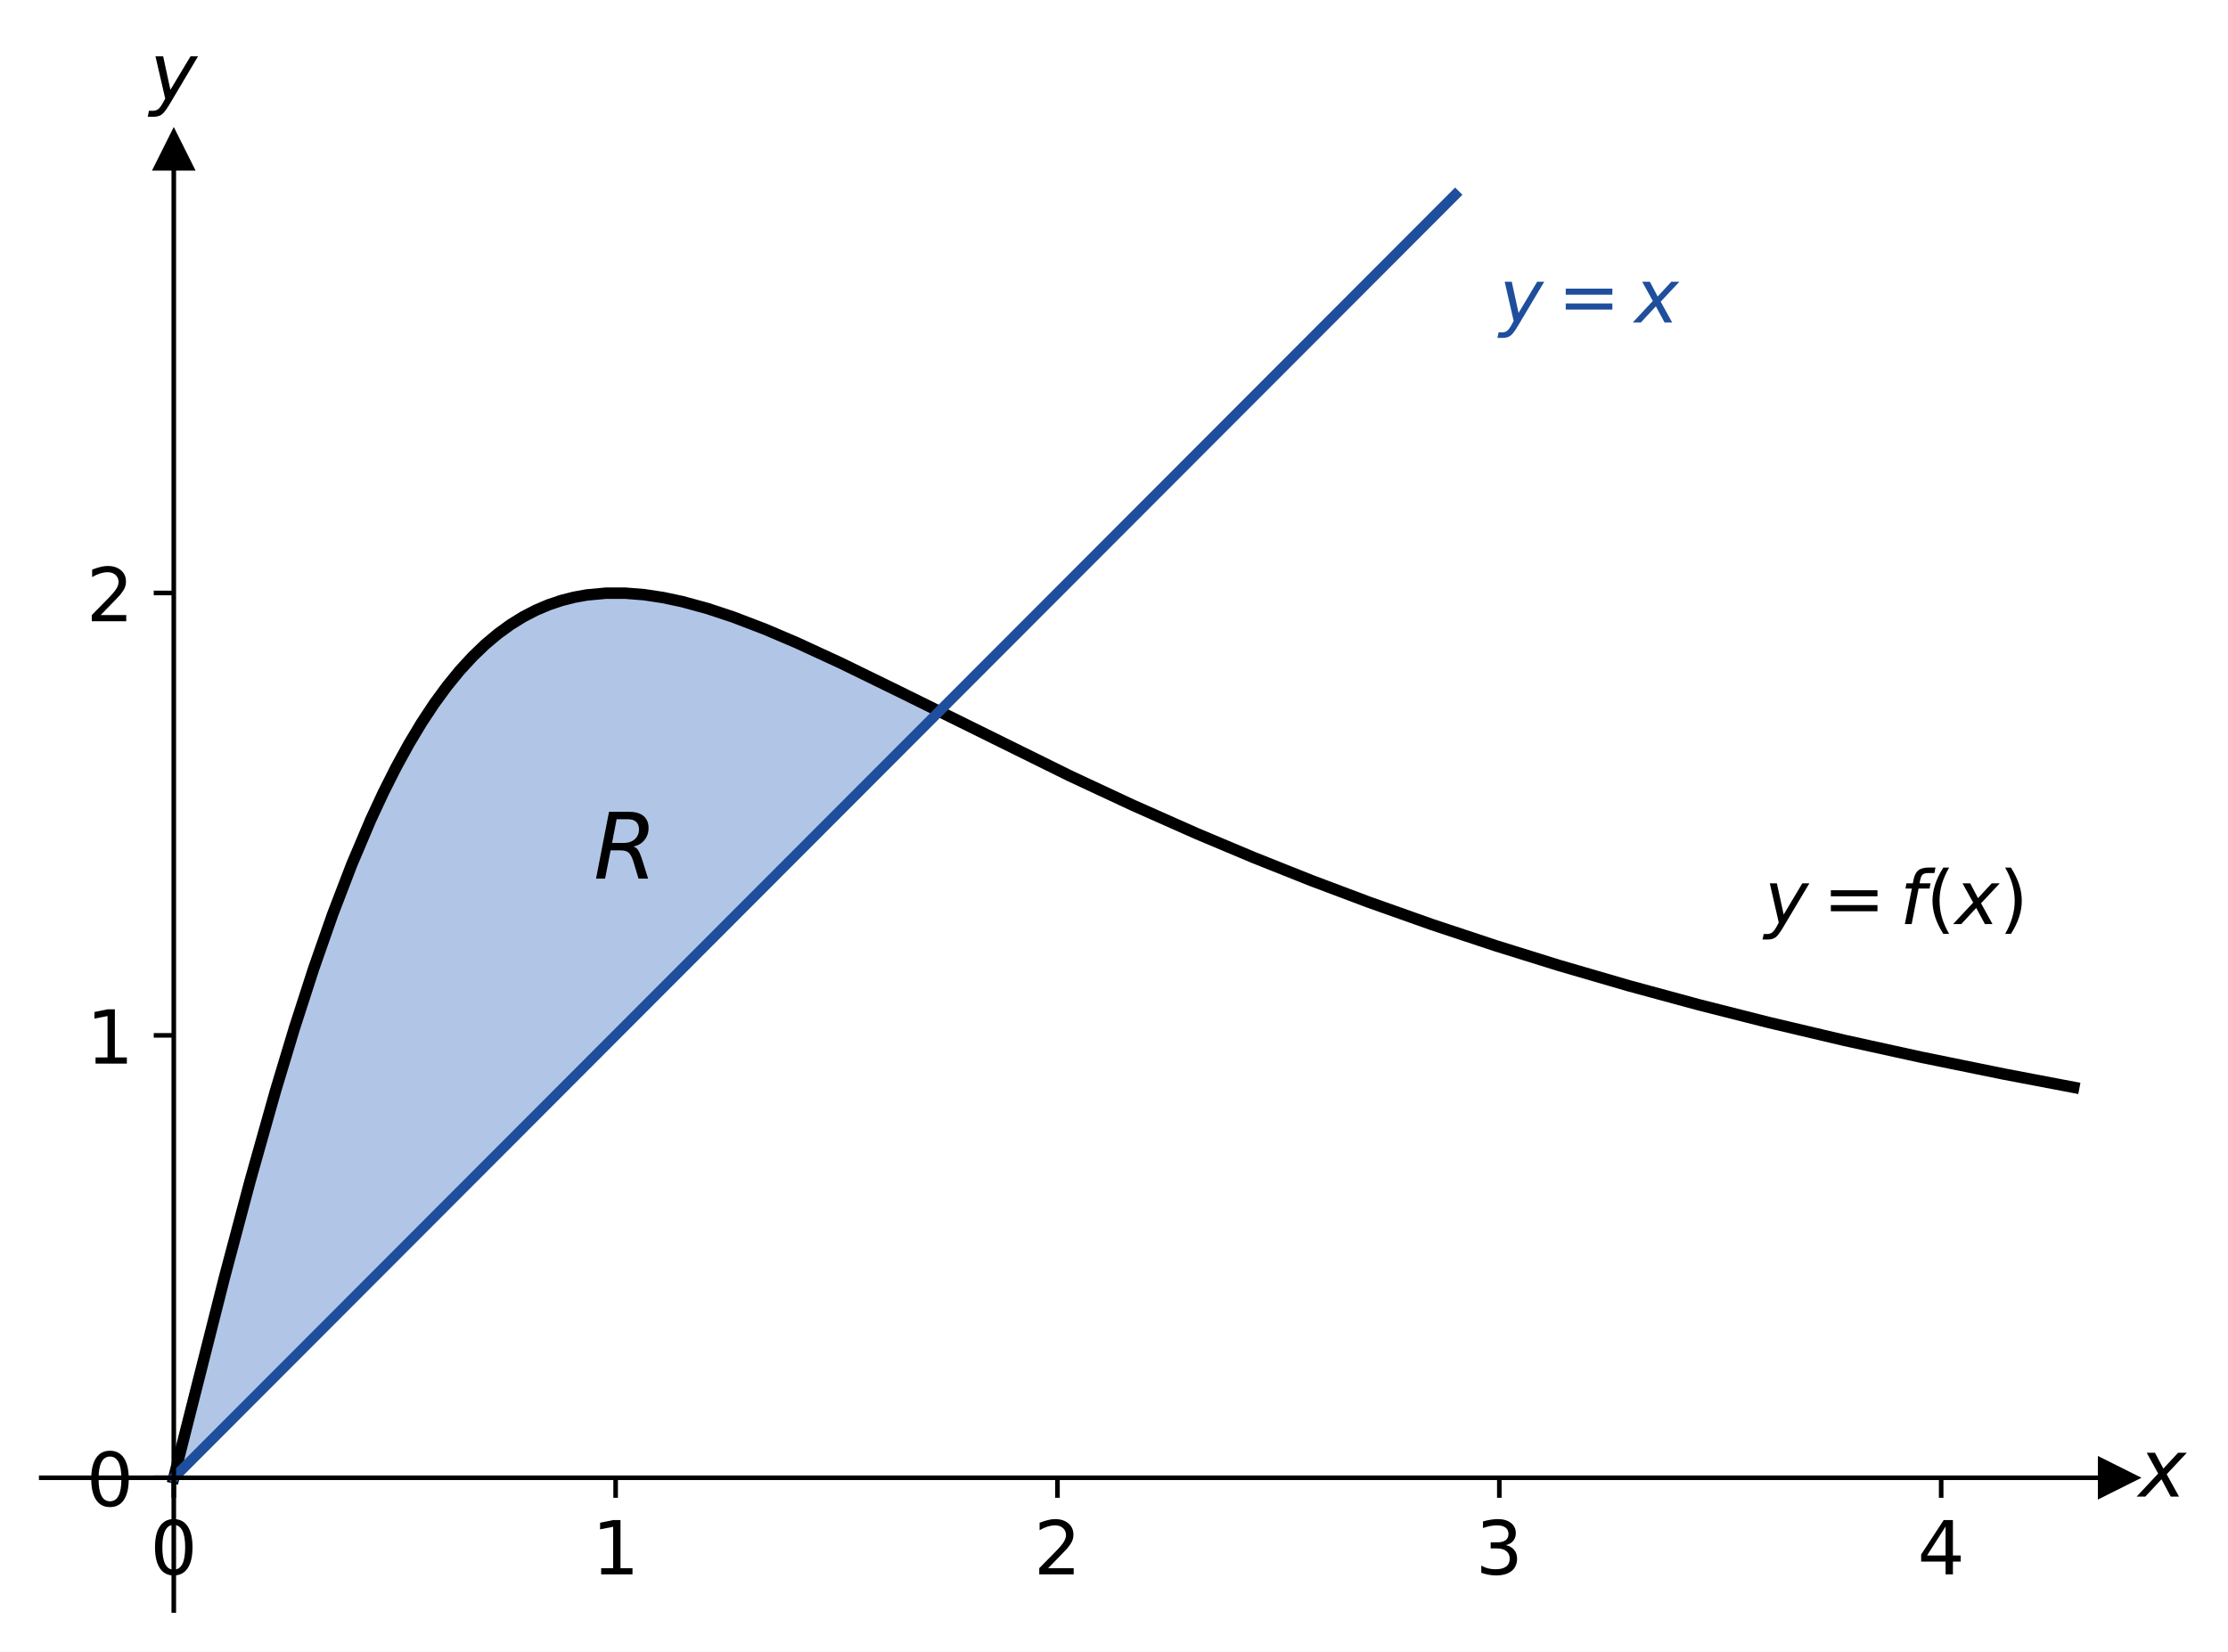
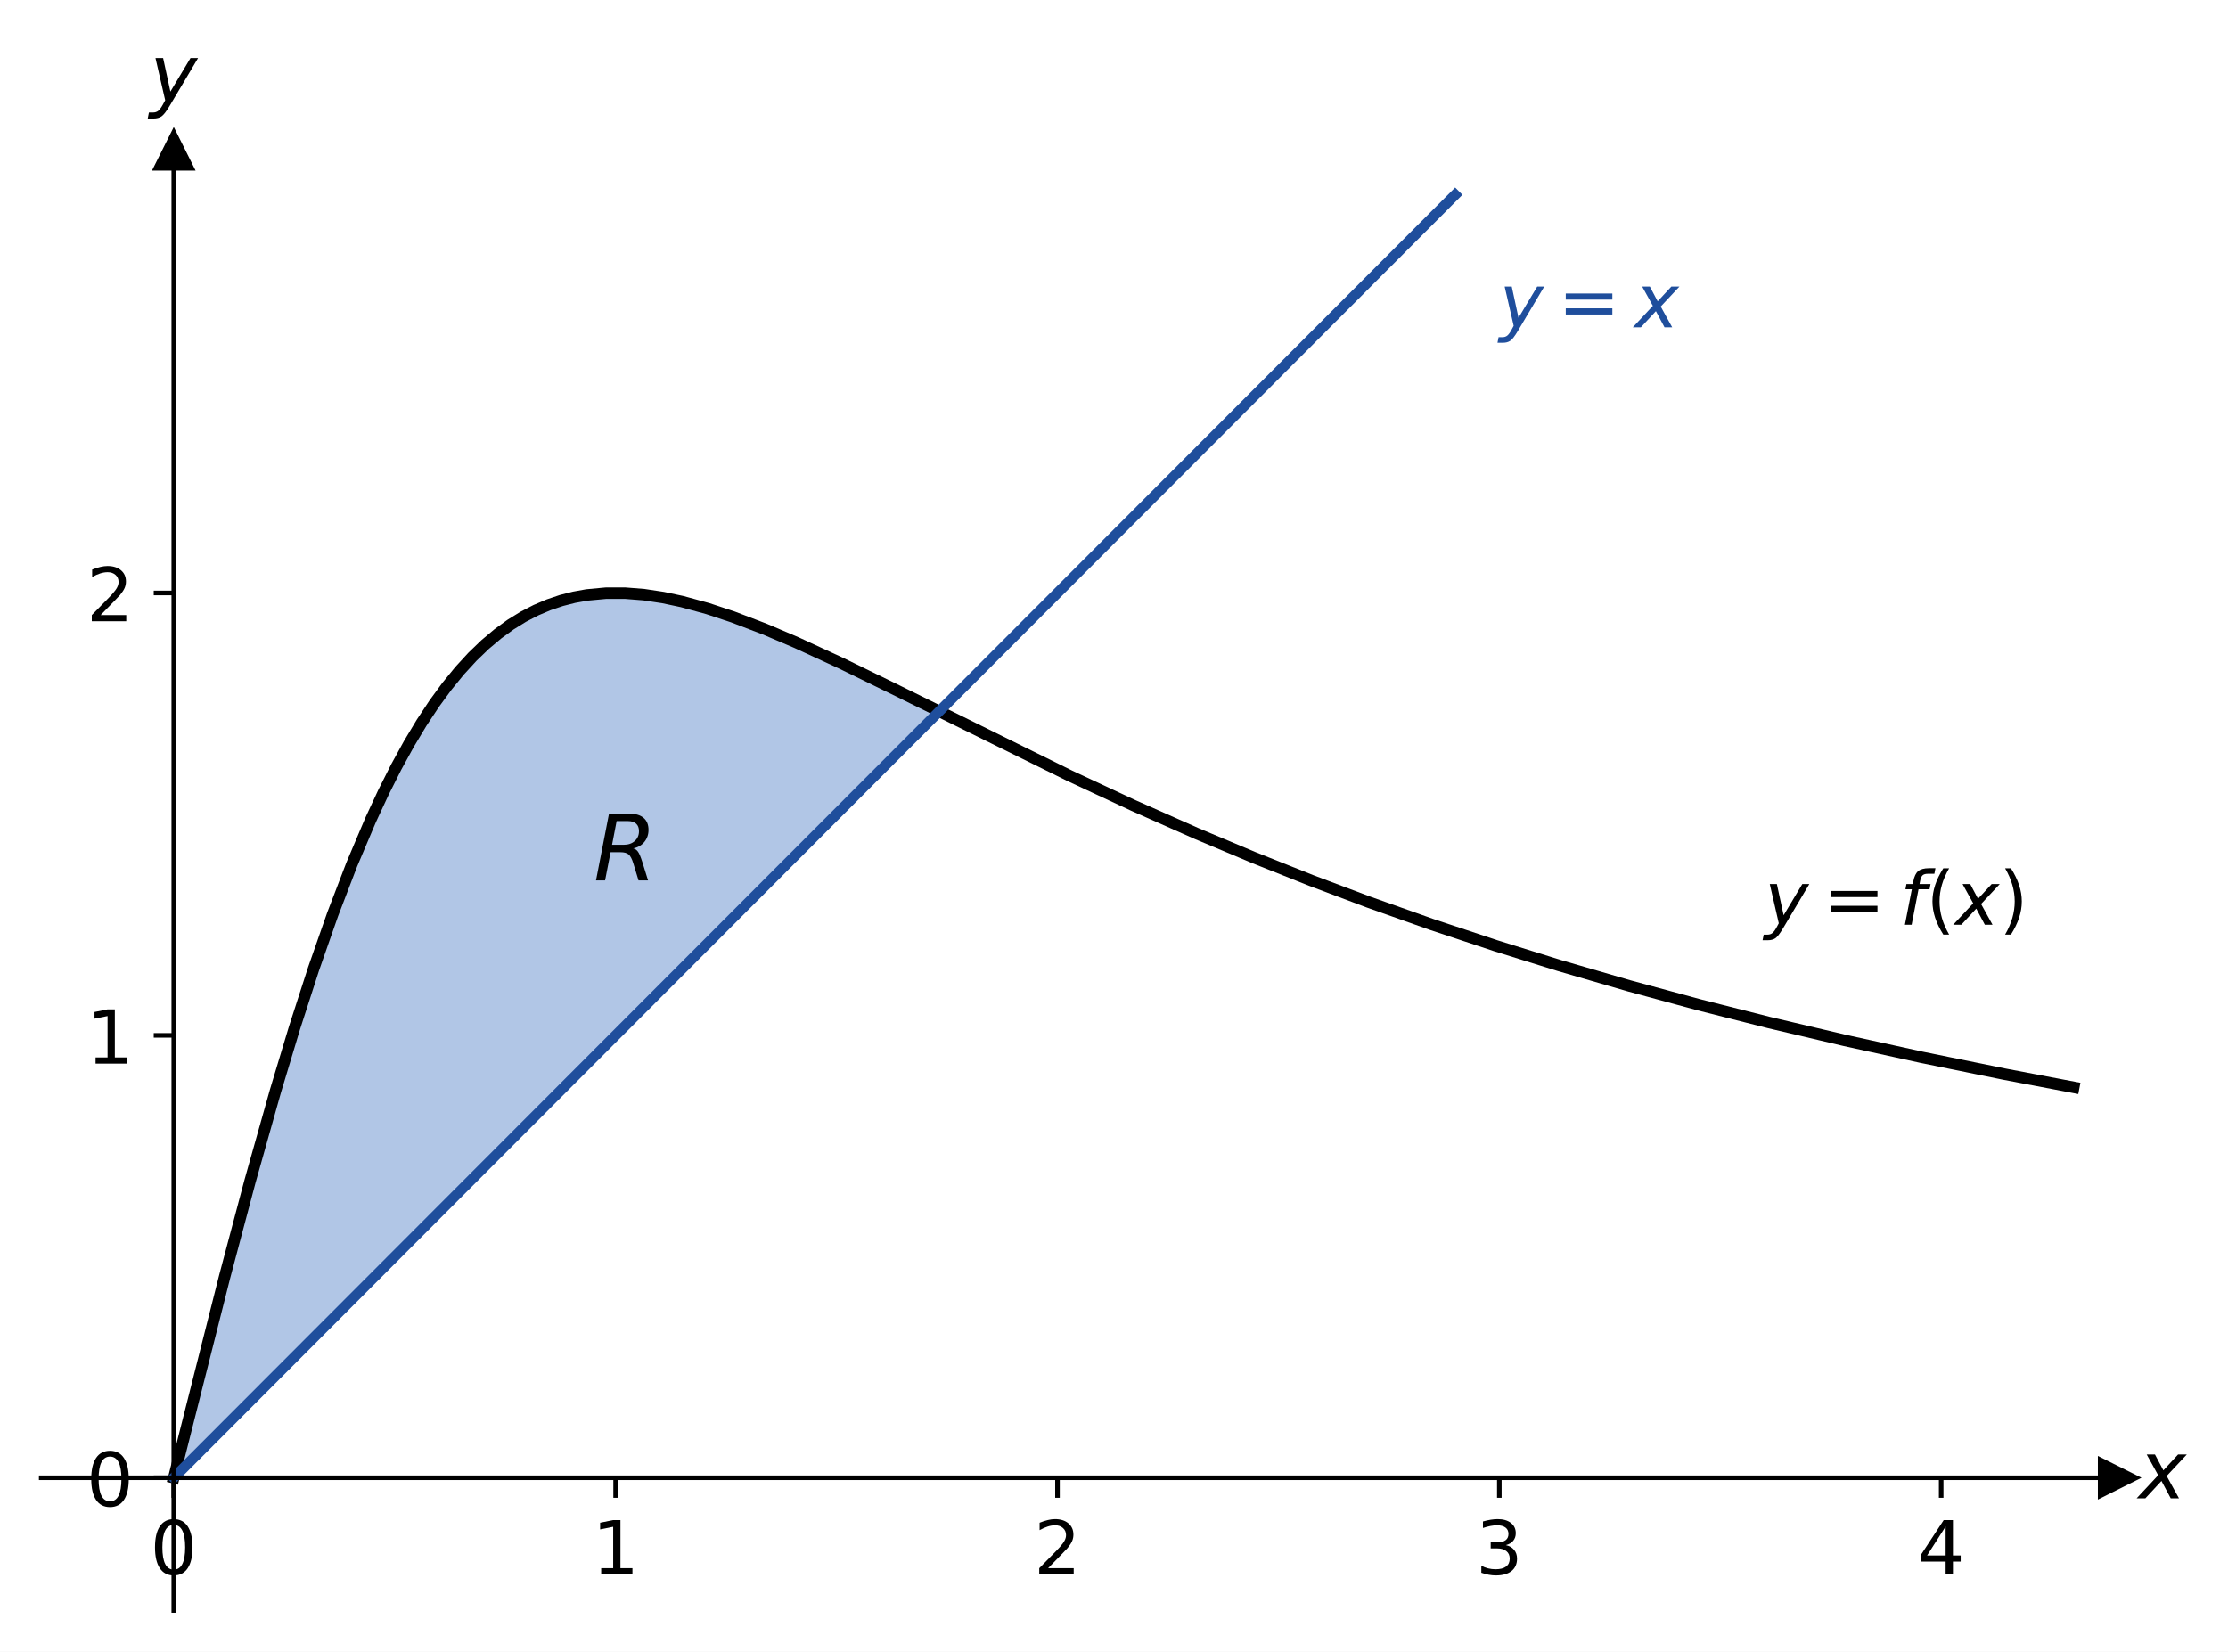
<svg xmlns="http://www.w3.org/2000/svg" xmlns:xlink="http://www.w3.org/1999/xlink" width="389.127pt" height="288.524pt" viewBox="0 0 389.127 288.524" version="1.1">
  <defs>
    <style type="text/css">*{stroke-linejoin: round; stroke-linecap: butt}</style>
  </defs>
  <g id="figure_1">
    <g id="patch_1">
      <path d="M 0 288.524  L 389.127 288.524  L 389.127 0  L 0 0  z " style="fill: #ffffff" />
    </g>
    <g id="axes_1">
      <g id="patch_2">
        <path d="M 7.2 281.324  L 369.9 281.324  L 369.9 26.3  L 7.2 26.3  z " style="fill: #ffffff" />
      </g>
      <g id="FillBetweenPolyCollection_1">
        <defs>
-           <path id="m2af1c047ab" d="M 30.351 -30.384  L 30.351 -30.384  L 31.023 -31.057  L 31.694 -31.729  L 32.366 -32.402  L 33.038 -33.075  L 33.709 -33.747  L 34.381 -34.42  L 35.053 -35.092  L 35.724 -35.765  L 36.396 -36.438  L 37.068 -37.11  L 37.739 -37.783  L 38.411 -38.456  L 39.083 -39.128  L 39.754 -39.801  L 40.426 -40.473  L 41.098 -41.146  L 41.769 -41.819  L 42.441 -42.491  L 43.113 -43.164  L 43.785 -43.837  L 44.456 -44.509  L 45.128 -45.182  L 45.8 -45.854  L 46.471 -46.527  L 47.143 -47.2  L 47.815 -47.872  L 48.486 -48.545  L 49.158 -49.218  L 49.83 -49.89  L 50.501 -50.563  L 51.173 -51.235  L 51.845 -51.908  L 52.516 -52.581  L 53.188 -53.253  L 53.86 -53.926  L 54.531 -54.599  L 55.203 -55.271  L 55.875 -55.944  L 56.546 -56.616  L 57.218 -57.289  L 57.89 -57.962  L 58.561 -58.634  L 59.233 -59.307  L 59.905 -59.98  L 60.576 -60.652  L 61.248 -61.325  L 61.92 -61.997  L 62.591 -62.67  L 63.263 -63.343  L 63.935 -64.015  L 64.606 -64.688  L 65.278 -65.361  L 65.95 -66.033  L 66.621 -66.706  L 67.293 -67.379  L 67.965 -68.051  L 68.636 -68.724  L 69.308 -69.396  L 69.98 -70.069  L 70.651 -70.742  L 71.323 -71.414  L 71.995 -72.087  L 72.666 -72.76  L 73.338 -73.432  L 74.01 -74.105  L 74.681 -74.777  L 75.353 -75.45  L 76.025 -76.123  L 76.696 -76.795  L 77.368 -77.468  L 78.04 -78.141  L 78.711 -78.813  L 79.383 -79.486  L 80.055 -80.158  L 80.726 -80.831  L 81.398 -81.504  L 82.07 -82.176  L 82.741 -82.849  L 83.413 -83.522  L 84.085 -84.194  L 84.756 -84.867  L 85.428 -85.539  L 86.1 -86.212  L 86.772 -86.885  L 87.443 -87.557  L 88.115 -88.23  L 88.787 -88.903  L 89.458 -89.575  L 90.13 -90.248  L 90.802 -90.92  L 91.473 -91.593  L 92.145 -92.266  L 92.817 -92.938  L 93.488 -93.611  L 94.16 -94.284  L 94.832 -94.956  L 95.503 -95.629  L 96.175 -96.302  L 96.847 -96.974  L 97.518 -97.647  L 98.19 -98.319  L 98.862 -98.992  L 99.533 -99.665  L 100.205 -100.337  L 100.877 -101.01  L 101.548 -101.683  L 102.22 -102.355  L 102.892 -103.028  L 103.563 -103.7  L 104.235 -104.373  L 104.907 -105.046  L 105.578 -105.718  L 106.25 -106.391  L 106.922 -107.064  L 107.593 -107.736  L 108.265 -108.409  L 108.937 -109.081  L 109.608 -109.754  L 110.28 -110.427  L 110.952 -111.099  L 111.623 -111.772  L 112.295 -112.445  L 112.967 -113.117  L 113.638 -113.79  L 114.31 -114.462  L 114.982 -115.135  L 115.653 -115.808  L 116.325 -116.48  L 116.997 -117.153  L 117.668 -117.826  L 118.34 -118.498  L 119.012 -119.171  L 119.683 -119.843  L 120.355 -120.516  L 121.027 -121.189  L 121.698 -121.861  L 122.37 -122.534  L 123.042 -123.207  L 123.713 -123.879  L 124.385 -124.552  L 125.057 -125.224  L 125.728 -125.897  L 126.4 -126.57  L 127.072 -127.242  L 127.744 -127.915  L 128.415 -128.588  L 129.087 -129.26  L 129.759 -129.933  L 130.43 -130.606  L 131.102 -131.278  L 131.774 -131.951  L 132.445 -132.623  L 133.117 -133.296  L 133.789 -133.969  L 134.46 -134.641  L 135.132 -135.314  L 135.804 -135.987  L 136.475 -136.659  L 137.147 -137.332  L 137.819 -138.004  L 138.49 -138.677  L 139.162 -139.35  L 139.834 -140.022  L 140.505 -140.695  L 141.177 -141.368  L 141.849 -142.04  L 142.52 -142.713  L 143.192 -143.385  L 143.864 -144.058  L 144.535 -144.731  L 145.207 -145.403  L 145.879 -146.076  L 146.55 -146.749  L 147.222 -147.421  L 147.894 -148.094  L 148.565 -148.766  L 149.237 -149.439  L 149.909 -150.112  L 150.58 -150.784  L 151.252 -151.457  L 151.924 -152.13  L 152.595 -152.802  L 153.267 -153.475  L 153.939 -154.147  L 154.61 -154.82  L 155.282 -155.493  L 155.954 -156.165  L 156.625 -156.838  L 157.297 -157.511  L 157.969 -158.183  L 158.64 -158.856  L 159.312 -159.528  L 159.984 -160.201  L 160.655 -160.874  L 161.327 -161.546  L 161.999 -162.219  L 162.67 -162.892  L 163.342 -163.564  L 164.014 -164.237  L 164.014 -164.237  L 164.014 -164.237  L 163.342 -164.573  L 162.67 -164.909  L 161.999 -165.246  L 161.327 -165.582  L 160.655 -165.918  L 159.984 -166.253  L 159.312 -166.589  L 158.64 -166.924  L 157.969 -167.259  L 157.297 -167.593  L 156.625 -167.927  L 155.954 -168.261  L 155.282 -168.594  L 154.61 -168.926  L 153.939 -169.257  L 153.267 -169.588  L 152.595 -169.919  L 151.924 -170.248  L 151.252 -170.576  L 150.58 -170.904  L 149.909 -171.23  L 149.237 -171.555  L 148.565 -171.879  L 147.894 -172.202  L 147.222 -172.524  L 146.55 -172.844  L 145.879 -173.163  L 145.207 -173.48  L 144.535 -173.795  L 143.864 -174.109  L 143.192 -174.421  L 142.52 -174.731  L 141.849 -175.039  L 141.177 -175.345  L 140.505 -175.648  L 139.834 -175.95  L 139.162 -176.249  L 138.49 -176.545  L 137.819 -176.839  L 137.147 -177.13  L 136.475 -177.418  L 135.804 -177.704  L 135.132 -177.986  L 134.46 -178.265  L 133.789 -178.541  L 133.117 -178.813  L 132.445 -179.082  L 131.774 -179.347  L 131.102 -179.608  L 130.43 -179.865  L 129.759 -180.118  L 129.087 -180.367  L 128.415 -180.611  L 127.744 -180.851  L 127.072 -181.085  L 126.4 -181.315  L 125.728 -181.54  L 125.057 -181.76  L 124.385 -181.974  L 123.713 -182.182  L 123.042 -182.385  L 122.37 -182.581  L 121.698 -182.772  L 121.027 -182.956  L 120.355 -183.133  L 119.683 -183.303  L 119.012 -183.467  L 118.34 -183.623  L 117.668 -183.772  L 116.997 -183.913  L 116.325 -184.046  L 115.653 -184.172  L 114.982 -184.288  L 114.31 -184.396  L 113.638 -184.495  L 112.967 -184.585  L 112.295 -184.666  L 111.623 -184.737  L 110.952 -184.798  L 110.28 -184.849  L 109.608 -184.889  L 108.937 -184.918  L 108.265 -184.937  L 107.593 -184.944  L 106.922 -184.939  L 106.25 -184.923  L 105.578 -184.894  L 104.907 -184.852  L 104.235 -184.798  L 103.563 -184.73  L 102.892 -184.649  L 102.22 -184.553  L 101.548 -184.444  L 100.877 -184.32  L 100.205 -184.18  L 99.533 -184.026  L 98.862 -183.856  L 98.19 -183.669  L 97.518 -183.466  L 96.847 -183.247  L 96.175 -183.01  L 95.503 -182.755  L 94.832 -182.483  L 94.16 -182.192  L 93.488 -181.882  L 92.817 -181.554  L 92.145 -181.205  L 91.473 -180.837  L 90.802 -180.448  L 90.13 -180.038  L 89.458 -179.607  L 88.787 -179.154  L 88.115 -178.68  L 87.443 -178.182  L 86.772 -177.662  L 86.1 -177.118  L 85.428 -176.551  L 84.756 -175.96  L 84.085 -175.343  L 83.413 -174.702  L 82.741 -174.035  L 82.07 -173.343  L 81.398 -172.624  L 80.726 -171.878  L 80.055 -171.105  L 79.383 -170.305  L 78.711 -169.477  L 78.04 -168.62  L 77.368 -167.735  L 76.696 -166.82  L 76.025 -165.876  L 75.353 -164.903  L 74.681 -163.899  L 74.01 -162.864  L 73.338 -161.799  L 72.666 -160.703  L 71.995 -159.575  L 71.323 -158.415  L 70.651 -157.223  L 69.98 -155.999  L 69.308 -154.742  L 68.636 -153.452  L 67.965 -152.13  L 67.293 -150.774  L 66.621 -149.384  L 65.95 -147.961  L 65.278 -146.504  L 64.606 -145.013  L 63.935 -143.489  L 63.263 -141.93  L 62.591 -140.337  L 61.92 -138.71  L 61.248 -137.049  L 60.576 -135.354  L 59.905 -133.625  L 59.233 -131.862  L 58.561 -130.065  L 57.89 -128.234  L 57.218 -126.37  L 56.546 -124.473  L 55.875 -122.542  L 55.203 -120.579  L 54.531 -118.583  L 53.86 -116.555  L 53.188 -114.495  L 52.516 -112.404  L 51.845 -110.282  L 51.173 -108.13  L 50.501 -105.947  L 49.83 -103.736  L 49.158 -101.495  L 48.486 -99.226  L 47.815 -96.929  L 47.143 -94.606  L 46.471 -92.256  L 45.8 -89.881  L 45.128 -87.482  L 44.456 -85.058  L 43.785 -82.612  L 43.113 -80.143  L 42.441 -77.653  L 41.769 -75.143  L 41.098 -72.613  L 40.426 -70.065  L 39.754 -67.5  L 39.083 -64.918  L 38.411 -62.322  L 37.739 -59.711  L 37.068 -57.087  L 36.396 -54.451  L 35.724 -51.804  L 35.053 -49.148  L 34.381 -46.483  L 33.709 -43.811  L 33.038 -41.133  L 32.366 -38.45  L 31.694 -35.763  L 31.023 -33.074  L 30.351 -30.384  z " style="stroke: #9db8e0; stroke-opacity: 0.8" />
+           <path id="m74e4dbc83c" d="M 30.351 -30.384  L 30.351 -30.384  L 31.023 -31.057  L 31.694 -31.729  L 32.366 -32.402  L 33.038 -33.075  L 33.709 -33.747  L 34.381 -34.42  L 35.053 -35.092  L 35.724 -35.765  L 36.396 -36.438  L 37.068 -37.11  L 37.739 -37.783  L 38.411 -38.456  L 39.083 -39.128  L 39.754 -39.801  L 40.426 -40.473  L 41.098 -41.146  L 41.769 -41.819  L 42.441 -42.491  L 43.113 -43.164  L 43.785 -43.837  L 44.456 -44.509  L 45.128 -45.182  L 45.8 -45.854  L 46.471 -46.527  L 47.143 -47.2  L 47.815 -47.872  L 48.486 -48.545  L 49.158 -49.218  L 49.83 -49.89  L 50.501 -50.563  L 51.173 -51.235  L 51.845 -51.908  L 52.516 -52.581  L 53.188 -53.253  L 53.86 -53.926  L 54.531 -54.599  L 55.203 -55.271  L 55.875 -55.944  L 56.546 -56.616  L 57.218 -57.289  L 57.89 -57.962  L 58.561 -58.634  L 59.233 -59.307  L 59.905 -59.98  L 60.576 -60.652  L 61.248 -61.325  L 61.92 -61.997  L 62.591 -62.67  L 63.263 -63.343  L 63.935 -64.015  L 64.606 -64.688  L 65.278 -65.361  L 65.95 -66.033  L 66.621 -66.706  L 67.293 -67.379  L 67.965 -68.051  L 68.636 -68.724  L 69.308 -69.396  L 69.98 -70.069  L 70.651 -70.742  L 71.323 -71.414  L 71.995 -72.087  L 72.666 -72.76  L 73.338 -73.432  L 74.01 -74.105  L 74.681 -74.777  L 75.353 -75.45  L 76.025 -76.123  L 76.696 -76.795  L 77.368 -77.468  L 78.04 -78.141  L 78.711 -78.813  L 79.383 -79.486  L 80.055 -80.158  L 80.726 -80.831  L 81.398 -81.504  L 82.07 -82.176  L 82.741 -82.849  L 83.413 -83.522  L 84.085 -84.194  L 84.756 -84.867  L 85.428 -85.539  L 86.1 -86.212  L 86.772 -86.885  L 87.443 -87.557  L 88.115 -88.23  L 88.787 -88.903  L 89.458 -89.575  L 90.13 -90.248  L 90.802 -90.92  L 91.473 -91.593  L 92.145 -92.266  L 92.817 -92.938  L 93.488 -93.611  L 94.16 -94.284  L 94.832 -94.956  L 95.503 -95.629  L 96.175 -96.302  L 96.847 -96.974  L 97.518 -97.647  L 98.19 -98.319  L 98.862 -98.992  L 99.533 -99.665  L 100.205 -100.337  L 100.877 -101.01  L 101.548 -101.683  L 102.22 -102.355  L 102.892 -103.028  L 103.563 -103.7  L 104.235 -104.373  L 104.907 -105.046  L 105.578 -105.718  L 106.25 -106.391  L 106.922 -107.064  L 107.593 -107.736  L 108.265 -108.409  L 108.937 -109.081  L 109.608 -109.754  L 110.28 -110.427  L 110.952 -111.099  L 111.623 -111.772  L 112.295 -112.445  L 112.967 -113.117  L 113.638 -113.79  L 114.31 -114.462  L 114.982 -115.135  L 115.653 -115.808  L 116.325 -116.48  L 116.997 -117.153  L 117.668 -117.826  L 118.34 -118.498  L 119.012 -119.171  L 119.683 -119.843  L 120.355 -120.516  L 121.027 -121.189  L 121.698 -121.861  L 122.37 -122.534  L 123.042 -123.207  L 123.713 -123.879  L 124.385 -124.552  L 125.057 -125.224  L 125.728 -125.897  L 126.4 -126.57  L 127.072 -127.242  L 127.744 -127.915  L 128.415 -128.588  L 129.087 -129.26  L 129.759 -129.933  L 130.43 -130.606  L 131.102 -131.278  L 131.774 -131.951  L 132.445 -132.623  L 133.117 -133.296  L 133.789 -133.969  L 134.46 -134.641  L 135.132 -135.314  L 135.804 -135.987  L 136.475 -136.659  L 137.147 -137.332  L 137.819 -138.004  L 138.49 -138.677  L 139.162 -139.35  L 139.834 -140.022  L 140.505 -140.695  L 141.177 -141.368  L 141.849 -142.04  L 142.52 -142.713  L 143.192 -143.385  L 143.864 -144.058  L 144.535 -144.731  L 145.207 -145.403  L 145.879 -146.076  L 146.55 -146.749  L 147.222 -147.421  L 147.894 -148.094  L 148.565 -148.766  L 149.237 -149.439  L 149.909 -150.112  L 150.58 -150.784  L 151.252 -151.457  L 151.924 -152.13  L 152.595 -152.802  L 153.267 -153.475  L 153.939 -154.147  L 154.61 -154.82  L 155.282 -155.493  L 155.954 -156.165  L 156.625 -156.838  L 157.297 -157.511  L 157.969 -158.183  L 158.64 -158.856  L 159.312 -159.528  L 159.984 -160.201  L 160.655 -160.874  L 161.327 -161.546  L 161.999 -162.219  L 162.67 -162.892  L 163.342 -163.564  L 164.014 -164.237  L 164.014 -164.237  L 164.014 -164.237  L 163.342 -164.573  L 162.67 -164.909  L 161.999 -165.246  L 161.327 -165.582  L 160.655 -165.918  L 159.984 -166.253  L 159.312 -166.589  L 158.64 -166.924  L 157.969 -167.259  L 157.297 -167.593  L 156.625 -167.927  L 155.954 -168.261  L 155.282 -168.594  L 154.61 -168.926  L 153.939 -169.257  L 153.267 -169.588  L 152.595 -169.919  L 151.924 -170.248  L 151.252 -170.576  L 150.58 -170.904  L 149.909 -171.23  L 149.237 -171.555  L 148.565 -171.879  L 147.894 -172.202  L 147.222 -172.524  L 146.55 -172.844  L 145.879 -173.163  L 145.207 -173.48  L 144.535 -173.795  L 143.864 -174.109  L 143.192 -174.421  L 142.52 -174.731  L 141.849 -175.039  L 141.177 -175.345  L 140.505 -175.648  L 139.834 -175.95  L 139.162 -176.249  L 138.49 -176.545  L 137.819 -176.839  L 137.147 -177.13  L 136.475 -177.418  L 135.804 -177.704  L 135.132 -177.986  L 134.46 -178.265  L 133.789 -178.541  L 133.117 -178.813  L 132.445 -179.082  L 131.774 -179.347  L 131.102 -179.608  L 130.43 -179.865  L 129.759 -180.118  L 129.087 -180.367  L 128.415 -180.611  L 127.744 -180.851  L 127.072 -181.085  L 126.4 -181.315  L 125.728 -181.54  L 125.057 -181.76  L 124.385 -181.974  L 123.713 -182.182  L 123.042 -182.385  L 122.37 -182.581  L 121.698 -182.772  L 121.027 -182.956  L 120.355 -183.133  L 119.683 -183.303  L 119.012 -183.467  L 118.34 -183.623  L 117.668 -183.772  L 116.997 -183.913  L 116.325 -184.046  L 115.653 -184.172  L 114.982 -184.288  L 114.31 -184.396  L 113.638 -184.495  L 112.967 -184.585  L 112.295 -184.666  L 111.623 -184.737  L 110.952 -184.798  L 110.28 -184.849  L 109.608 -184.889  L 108.937 -184.918  L 108.265 -184.937  L 107.593 -184.944  L 106.922 -184.939  L 106.25 -184.923  L 105.578 -184.894  L 104.907 -184.852  L 104.235 -184.798  L 103.563 -184.73  L 102.892 -184.649  L 102.22 -184.553  L 101.548 -184.444  L 100.877 -184.32  L 100.205 -184.18  L 99.533 -184.026  L 98.862 -183.856  L 98.19 -183.669  L 97.518 -183.466  L 96.847 -183.247  L 96.175 -183.01  L 95.503 -182.755  L 94.832 -182.483  L 94.16 -182.192  L 93.488 -181.882  L 92.817 -181.554  L 92.145 -181.205  L 91.473 -180.837  L 90.802 -180.448  L 90.13 -180.038  L 89.458 -179.607  L 88.787 -179.154  L 88.115 -178.68  L 87.443 -178.182  L 86.772 -177.662  L 86.1 -177.118  L 85.428 -176.551  L 84.756 -175.96  L 84.085 -175.343  L 83.413 -174.702  L 82.741 -174.035  L 82.07 -173.343  L 81.398 -172.624  L 80.726 -171.878  L 80.055 -171.105  L 79.383 -170.305  L 78.711 -169.477  L 78.04 -168.62  L 77.368 -167.735  L 76.696 -166.82  L 76.025 -165.876  L 75.353 -164.903  L 74.681 -163.899  L 74.01 -162.864  L 73.338 -161.799  L 72.666 -160.703  L 71.995 -159.575  L 71.323 -158.415  L 70.651 -157.223  L 69.98 -155.999  L 69.308 -154.742  L 68.636 -153.452  L 67.965 -152.13  L 67.293 -150.774  L 66.621 -149.384  L 65.95 -147.961  L 65.278 -146.504  L 64.606 -145.013  L 63.935 -143.489  L 63.263 -141.93  L 62.591 -140.337  L 61.92 -138.71  L 61.248 -137.049  L 60.576 -135.354  L 59.905 -133.625  L 59.233 -131.862  L 58.561 -130.065  L 57.89 -128.234  L 57.218 -126.37  L 56.546 -124.473  L 55.875 -122.542  L 55.203 -120.579  L 54.531 -118.583  L 53.86 -116.555  L 53.188 -114.495  L 52.516 -112.404  L 51.845 -110.282  L 51.173 -108.13  L 50.501 -105.947  L 49.83 -103.736  L 49.158 -101.495  L 48.486 -99.226  L 47.815 -96.929  L 47.143 -94.606  L 46.471 -92.256  L 45.8 -89.881  L 45.128 -87.482  L 44.456 -85.058  L 43.785 -82.612  L 43.113 -80.143  L 42.441 -77.653  L 41.769 -75.143  L 41.098 -72.613  L 40.426 -70.065  L 39.754 -67.5  L 39.083 -64.918  L 38.411 -62.322  L 37.739 -59.711  L 37.068 -57.087  L 36.396 -54.451  L 35.724 -51.804  L 35.053 -49.148  L 34.381 -46.483  L 33.709 -43.811  L 33.038 -41.133  L 32.366 -38.45  L 31.694 -35.763  L 31.023 -33.074  L 30.351 -30.384  z " style="stroke: #9db8e0; stroke-opacity: 0.8" />
        </defs>
-         <g clip-path="url(#p0d2643a57f)">
-           <use xlink:href="#m2af1c047ab" x="0" y="288.524" style="fill: #9db8e0; fill-opacity: 0.8; stroke: #9db8e0; stroke-opacity: 0.8" />
+         <g clip-path="url(#p7c4b68cb5b)">
+           <use xlink:href="#m74e4dbc83c" x="0" y="288.524" style="fill: #9db8e0; fill-opacity: 0.8; stroke: #9db8e0; stroke-opacity: 0.8" />
        </g>
      </g>
      <g id="matplotlib.axis_1">
        <g id="xtick_1">
          <g id="line2d_1">
            <defs>
-               <path id="mf2c1a8db5b" d="M 0 0  L 0 3.5  " style="stroke: #000000; stroke-width: 0.8" />
+               <path id="m93c492b46b" d="M 0 0  L 0 3.5  " style="stroke: #000000; stroke-width: 0.8" />
            </defs>
            <g>
-               <use xlink:href="#mf2c1a8db5b" x="30.351" y="258.14" style="stroke: #000000; stroke-width: 0.8" />
+               <use xlink:href="#m93c492b46b" x="30.351" y="258.14" style="stroke: #000000; stroke-width: 0.8" />
            </g>
          </g>
          <g id="text_1">
-             <text style="font-size: 13px; font-family: 'DejaVu Sans'; text-anchor: middle" x="30.351" y="275.017" transform="rotate(-0 30.35106 275.0174)">0</text>
+             <g transform="translate(26.21544 275.0174) scale(0.13 -0.13)">
+               <defs>
+                 <path id="DejaVuSans-13" d="M 2034 4250  Q 1547 4250 1301 3770  Q 1056 3291 1056 2328  Q 1056 1369 1301 889  Q 1547 409 2034 409  Q 2525 409 2770 889  Q 3016 1369 3016 2328  Q 3016 3291 2770 3770  Q 2525 4250 2034 4250  z M 2034 4750  Q 2819 4750 3233 4129  Q 3647 3509 3647 2328  Q 3647 1150 3233 529  Q 2819 -91 2034 -91  Q 1250 -91 836 529  Q 422 1150 422 2328  Q 422 3509 836 4129  Q 1250 4750 2034 4750  z " transform="scale(0.015625)" />
+               </defs>
+               <use xlink:href="#DejaVuSans-13" />
+             </g>
          </g>
        </g>
        <g id="xtick_2">
          <g id="line2d_2">
            <g>
-               <use xlink:href="#mf2c1a8db5b" x="107.521" y="258.14" style="stroke: #000000; stroke-width: 0.8" />
+               <use xlink:href="#m93c492b46b" x="107.521" y="258.14" style="stroke: #000000; stroke-width: 0.8" />
            </g>
          </g>
          <g id="text_2">
-             <text style="font-size: 13px; font-family: 'DejaVu Sans'; text-anchor: middle" x="107.521" y="275.017" transform="rotate(-0 107.5213 275.0174)">1</text>
+             <g transform="translate(103.3857 275.0174) scale(0.13 -0.13)">
+               <defs>
+                 <path id="DejaVuSans-14" d="M 794 531  L 1825 531  L 1825 4091  L 703 3866  L 703 4441  L 1819 4666  L 2450 4666  L 2450 531  L 3481 531  L 3481 0  L 794 0  L 794 531  z " transform="scale(0.015625)" />
+               </defs>
+               <use xlink:href="#DejaVuSans-14" />
+             </g>
          </g>
        </g>
        <g id="xtick_3">
          <g id="line2d_3">
            <g>
-               <use xlink:href="#mf2c1a8db5b" x="184.691" y="258.14" style="stroke: #000000; stroke-width: 0.8" />
+               <use xlink:href="#m93c492b46b" x="184.691" y="258.14" style="stroke: #000000; stroke-width: 0.8" />
            </g>
          </g>
          <g id="text_3">
-             <text style="font-size: 13px; font-family: 'DejaVu Sans'; text-anchor: middle" x="184.691" y="275.017" transform="rotate(-0 184.6915 275.0174)">2</text>
+             <g transform="translate(180.5559 275.0174) scale(0.13 -0.13)">
+               <defs>
+                 <path id="DejaVuSans-15" d="M 1228 531  L 3431 531  L 3431 0  L 469 0  L 469 531  Q 828 903 1448 1529  Q 2069 2156 2228 2338  Q 2531 2678 2651 2914  Q 2772 3150 2772 3378  Q 2772 3750 2511 3984  Q 2250 4219 1831 4219  Q 1534 4219 1204 4116  Q 875 4013 500 3803  L 500 4441  Q 881 4594 1212 4672  Q 1544 4750 1819 4750  Q 2544 4750 2975 4387  Q 3406 4025 3406 3419  Q 3406 3131 3298 2873  Q 3191 2616 2906 2266  Q 2828 2175 2409 1742  Q 1991 1309 1228 531  z " transform="scale(0.015625)" />
+               </defs>
+               <use xlink:href="#DejaVuSans-15" />
+             </g>
          </g>
        </g>
        <g id="xtick_4">
          <g id="line2d_4">
            <g>
-               <use xlink:href="#mf2c1a8db5b" x="261.862" y="258.14" style="stroke: #000000; stroke-width: 0.8" />
+               <use xlink:href="#m93c492b46b" x="261.862" y="258.14" style="stroke: #000000; stroke-width: 0.8" />
            </g>
          </g>
          <g id="text_4">
-             <text style="font-size: 13px; font-family: 'DejaVu Sans'; text-anchor: middle" x="261.862" y="275.017" transform="rotate(-0 261.8617 275.0174)">3</text>
+             <g transform="translate(257.7261 275.0174) scale(0.13 -0.13)">
+               <defs>
+                 <path id="DejaVuSans-16" d="M 2597 2516  Q 3050 2419 3304 2112  Q 3559 1806 3559 1356  Q 3559 666 3084 287  Q 2609 -91 1734 -91  Q 1441 -91 1130 -33  Q 819 25 488 141  L 488 750  Q 750 597 1062 519  Q 1375 441 1716 441  Q 2309 441 2620 675  Q 2931 909 2931 1356  Q 2931 1769 2642 2001  Q 2353 2234 1838 2234  L 1294 2234  L 1294 2753  L 1863 2753  Q 2328 2753 2575 2939  Q 2822 3125 2822 3475  Q 2822 3834 2567 4026  Q 2313 4219 1838 4219  Q 1578 4219 1281 4162  Q 984 4106 628 3988  L 628 4550  Q 988 4650 1302 4700  Q 1616 4750 1894 4750  Q 2613 4750 3031 4423  Q 3450 4097 3450 3541  Q 3450 3153 3228 2886  Q 3006 2619 2597 2516  z " transform="scale(0.015625)" />
+               </defs>
+               <use xlink:href="#DejaVuSans-16" />
+             </g>
          </g>
        </g>
        <g id="xtick_5">
          <g id="line2d_5">
            <g>
-               <use xlink:href="#mf2c1a8db5b" x="339.032" y="258.14" style="stroke: #000000; stroke-width: 0.8" />
+               <use xlink:href="#m93c492b46b" x="339.032" y="258.14" style="stroke: #000000; stroke-width: 0.8" />
            </g>
          </g>
          <g id="text_5">
-             <text style="font-size: 13px; font-family: 'DejaVu Sans'; text-anchor: middle" x="339.032" y="275.017" transform="rotate(-0 339.0319 275.0174)">4</text>
+             <g transform="translate(334.8963 275.0174) scale(0.13 -0.13)">
+               <defs>
+                 <path id="DejaVuSans-17" d="M 2419 4116  L 825 1625  L 2419 1625  L 2419 4116  z M 2253 4666  L 3047 4666  L 3047 1625  L 3713 1625  L 3713 1100  L 3047 1100  L 3047 0  L 2419 0  L 2419 1100  L 313 1100  L 313 1709  L 2253 4666  z " transform="scale(0.015625)" />
+               </defs>
+               <use xlink:href="#DejaVuSans-17" />
+             </g>
          </g>
        </g>
      </g>
      <g id="matplotlib.axis_2">
        <g id="ytick_1">
          <g id="line2d_6">
            <defs>
-               <path id="mf1a1c7261d" d="M 0 0  L -3.5 0  " style="stroke: #000000; stroke-width: 0.8" />
+               <path id="m1411d215a3" d="M 0 0  L -3.5 0  " style="stroke: #000000; stroke-width: 0.8" />
            </defs>
            <g>
-               <use xlink:href="#mf1a1c7261d" x="30.351" y="258.14" style="stroke: #000000; stroke-width: 0.8" />
+               <use xlink:href="#m1411d215a3" x="30.351" y="258.14" style="stroke: #000000; stroke-width: 0.8" />
            </g>
          </g>
          <g id="text_6">
-             <text style="font-size: 13px; font-family: 'DejaVu Sans'; text-anchor: end" x="23.351" y="263.079" transform="rotate(-0 23.35106 263.079)">0</text>
+             <g transform="translate(15.07981 263.079) scale(0.13 -0.13)">
+               <use xlink:href="#DejaVuSans-13" />
+             </g>
          </g>
        </g>
        <g id="ytick_2">
          <g id="line2d_7">
            <g>
-               <use xlink:href="#mf1a1c7261d" x="30.351" y="180.86" style="stroke: #000000; stroke-width: 0.8" />
+               <use xlink:href="#m1411d215a3" x="30.351" y="180.86" style="stroke: #000000; stroke-width: 0.8" />
            </g>
          </g>
          <g id="text_7">
-             <text style="font-size: 13px; font-family: 'DejaVu Sans'; text-anchor: end" x="23.351" y="185.799" transform="rotate(-0 23.35106 185.799)">1</text>
+             <g transform="translate(15.07981 185.799) scale(0.13 -0.13)">
+               <use xlink:href="#DejaVuSans-14" />
+             </g>
          </g>
        </g>
        <g id="ytick_3">
          <g id="line2d_8">
            <g>
-               <use xlink:href="#mf1a1c7261d" x="30.351" y="103.58" style="stroke: #000000; stroke-width: 0.8" />
+               <use xlink:href="#m1411d215a3" x="30.351" y="103.58" style="stroke: #000000; stroke-width: 0.8" />
            </g>
          </g>
          <g id="text_8">
-             <text style="font-size: 13px; font-family: 'DejaVu Sans'; text-anchor: end" x="23.351" y="108.519" transform="rotate(-0 23.35106 108.519)">2</text>
+             <g transform="translate(15.07981 108.519) scale(0.13 -0.13)">
+               <use xlink:href="#DejaVuSans-15" />
+             </g>
          </g>
        </g>
      </g>
      <g id="line2d_9">
        <defs>
-           <path id="m6a201a5f61" d="M 3 0  L -3 -3  L -3 3  z " style="stroke: #000000; stroke-linejoin: miter" />
+           <path id="mfc3c521018" d="M 3 0  L -3 -3  L -3 3  z " style="stroke: #000000; stroke-linejoin: miter" />
        </defs>
        <g>
-           <use xlink:href="#m6a201a5f61" x="369.9" y="258.14" style="stroke: #000000; stroke-linejoin: miter" />
+           <use xlink:href="#mfc3c521018" x="369.9" y="258.14" style="stroke: #000000; stroke-linejoin: miter" />
        </g>
      </g>
      <g id="line2d_10">
        <defs>
-           <path id="m4dc53f1113" d="M 0 -3  L -3 3  L 3 3  z " style="stroke: #000000; stroke-linejoin: miter" />
+           <path id="maa5ef23401" d="M 0 -3  L -3 3  L 3 3  z " style="stroke: #000000; stroke-linejoin: miter" />
        </defs>
        <g>
-           <use xlink:href="#m4dc53f1113" x="30.351" y="26.3" style="stroke: #000000; stroke-linejoin: miter" />
+           <use xlink:href="#maa5ef23401" x="30.351" y="26.3" style="stroke: #000000; stroke-linejoin: miter" />
        </g>
      </g>
      <g id="line2d_11">
-         <path d="M 30.351 258.14  L 39.23 223.041  L 43.669 206.337  L 48.108 190.588  L 51.437 179.543  L 54.767 169.238  L 58.096 159.724  L 61.426 151.033  L 64.755 143.178  L 66.975 138.405  L 69.194 133.999  L 71.414 129.951  L 73.633 126.253  L 75.853 122.894  L 78.073 119.862  L 80.292 117.143  L 82.512 114.723  L 84.732 112.587  L 86.951 110.721  L 89.171 109.109  L 91.39 107.735  L 93.61 106.585  L 95.83 105.643  L 98.049 104.896  L 100.269 104.33  L 102.488 103.931  L 105.818 103.619  L 109.147 103.614  L 112.477 103.879  L 115.806 104.381  L 119.136 105.087  L 123.575 106.3  L 128.014 107.77  L 133.563 109.892  L 139.112 112.254  L 146.881 115.838  L 156.869 120.718  L 186.834 135.518  L 197.932 140.697  L 209.03 145.622  L 219.018 149.823  L 229.006 153.804  L 238.995 157.566  L 250.093 161.501  L 261.191 165.189  L 272.289 168.646  L 284.497 172.201  L 296.704 175.515  L 308.912 178.608  L 322.23 181.752  L 335.548 184.675  L 349.975 187.617  L 362.183 189.941  L 362.183 189.941  " clip-path="url(#p0d2643a57f)" style="fill: none; stroke: #000000; stroke-width: 2; stroke-linecap: square" />
+         <path d="M 30.351 258.14  L 39.23 223.041  L 43.669 206.337  L 48.108 190.588  L 51.437 179.543  L 54.767 169.238  L 58.096 159.724  L 61.426 151.033  L 64.755 143.178  L 66.975 138.405  L 69.194 133.999  L 71.414 129.951  L 73.633 126.253  L 75.853 122.894  L 78.073 119.862  L 80.292 117.143  L 82.512 114.723  L 84.732 112.587  L 86.951 110.721  L 89.171 109.109  L 91.39 107.735  L 93.61 106.585  L 95.83 105.643  L 98.049 104.896  L 100.269 104.33  L 102.488 103.931  L 105.818 103.619  L 109.147 103.614  L 112.477 103.879  L 115.806 104.381  L 119.136 105.087  L 123.575 106.3  L 128.014 107.77  L 133.563 109.892  L 139.112 112.254  L 146.881 115.838  L 156.869 120.718  L 186.834 135.518  L 197.932 140.697  L 209.03 145.622  L 219.018 149.823  L 229.006 153.804  L 238.995 157.566  L 250.093 161.501  L 261.191 165.189  L 272.289 168.646  L 284.497 172.201  L 296.704 175.515  L 308.912 178.608  L 322.23 181.752  L 335.548 184.675  L 349.975 187.617  L 362.183 189.941  L 362.183 189.941  " clip-path="url(#p7c4b68cb5b)" style="fill: none; stroke: #000000; stroke-width: 2; stroke-linecap: square" />
      </g>
      <g id="line2d_12">
-         <path d="M 30.351 258.14  L 55.217 233.239  L 80.083 208.338  L 104.949 183.436  L 129.815 158.535  L 154.681 133.634  L 179.547 108.732  L 204.413 83.831  L 229.279 58.93  L 254.145 34.028  " clip-path="url(#p0d2643a57f)" style="fill: none; stroke: #1f4e9c; stroke-width: 1.8; stroke-linecap: square" />
+         <path d="M 30.351 258.14  L 55.217 233.239  L 80.083 208.338  L 104.949 183.436  L 129.815 158.535  L 154.681 133.634  L 179.547 108.732  L 204.413 83.831  L 229.279 58.93  L 254.145 34.028  " clip-path="url(#p7c4b68cb5b)" style="fill: none; stroke: #1f4e9c; stroke-width: 1.8; stroke-linecap: square" />
      </g>
      <g id="patch_3">
        <path d="M 30.351 281.324  L 30.351 26.3  " style="fill: none; stroke: #000000; stroke-width: 0.8; stroke-linejoin: miter; stroke-linecap: square" />
      </g>
      <g id="patch_4">
        <path d="M 7.2 258.14  L 369.9 258.14  " style="fill: none; stroke: #000000; stroke-width: 0.8; stroke-linejoin: miter; stroke-linecap: square" />
      </g>
      <g id="text_9">
-         <g transform="translate(373.527 261.7772)">
-           <text>
-             <tspan x="0" y="-0.344" style="font-style: oblique; font-size: 14px; font-family: 'DejaVu Sans'">x</tspan>
-           </text>
+         <g transform="translate(373.527 261.7772) scale(0.14 -0.14)">
+           <defs>
+             <path id="DejaVuSans-Oblique-5b" d="M 3841 3500  L 2234 1784  L 3219 0  L 2559 0  L 1819 1388  L 531 0  L -166 0  L 1556 1844  L 641 3500  L 1300 3500  L 1972 2234  L 3144 3500  L 3841 3500  z " transform="scale(0.015625)" />
+           </defs>
+           <use xlink:href="#DejaVuSans-Oblique-5b" transform="translate(0 0.3125)" />
        </g>
      </g>
      <g id="text_10">
-         <g transform="translate(26.15106 17.83672)">
-           <text>
-             <tspan x="0" y="-0.344" style="font-style: oblique; font-size: 14px; font-family: 'DejaVu Sans'">y</tspan>
-           </text>
+         <g transform="translate(26.15106 17.83672) scale(0.14 -0.14)">
+           <defs>
+             <path id="DejaVuSans-Oblique-5c" d="M 1588 -325  Q 1188 -997 936 -1164  Q 684 -1331 294 -1331  L -159 -1331  L -63 -850  L 269 -850  Q 509 -850 678 -719  Q 847 -588 1056 -206  L 1234 128  L 459 3500  L 1069 3500  L 1650 819  L 3256 3500  L 3859 3500  L 1588 -325  z " transform="scale(0.015625)" />
+           </defs>
+           <use xlink:href="#DejaVuSans-Oblique-5c" transform="translate(0 0.3125)" />
        </g>
      </g>
      <g id="text_11">
-         <g transform="translate(103.6628 153.8125)">
-           <text>
-             <tspan x="0" y="-0.328" style="font-style: oblique; font-size: 16px; font-family: 'DejaVu Sans'">R</tspan>
-           </text>
+         <g transform="translate(103.6628 153.8125) scale(0.16 -0.16)">
+           <defs>
+             <path id="DejaVuSans-Oblique-35" d="M 1613 4147  L 1294 2491  L 2106 2491  Q 2584 2491 2879 2755  Q 3175 3019 3175 3444  Q 3175 3784 2976 3965  Q 2778 4147 2406 4147  L 1613 4147  z M 2772 2241  Q 2972 2194 3105 2009  Q 3238 1825 3413 1275  L 3809 0  L 3144 0  L 2778 1197  Q 2638 1659 2453 1815  Q 2269 1972 1888 1972  L 1191 1972  L 806 0  L 172 0  L 1081 4666  L 2503 4666  Q 3150 4666 3495 4373  Q 3841 4081 3841 3531  Q 3841 3044 3547 2687  Q 3253 2331 2772 2241  z " transform="scale(0.015625)" />
+           </defs>
+           <use xlink:href="#DejaVuSans-Oblique-35" transform="translate(0 0.09375)" />
        </g>
      </g>
      <g id="text_12">
-         <g transform="translate(308.1638 161.5405)">
-           <text>
-             <tspan x="0" y="-0.125" style="font-style: oblique; font-size: 13px; font-family: 'DejaVu Sans'">y</tspan>
-             <tspan x="23.651" y="-0.125" style="font-style: oblique; font-size: 13px; font-family: 'DejaVu Sans'">f</tspan>
-             <tspan x="33.3" y="-0.125" style="font-style: oblique; font-size: 13px; font-family: 'DejaVu Sans'">x</tspan>
-             <tspan x="10.226" y="-0.125" style="font-size: 13px; font-family: 'DejaVu Sans'">=</tspan>
-             <tspan x="28.228" y="-0.125" style="font-size: 13px; font-family: 'DejaVu Sans'">(</tspan>
-             <tspan x="40.993" y="-0.125" style="font-size: 13px; font-family: 'DejaVu Sans'">)</tspan>
-           </text>
+         <g transform="translate(308.1638 161.5405) scale(0.13 -0.13)">
+           <defs>
+             <path id="DejaVuSans-20" d="M 678 2906  L 4684 2906  L 4684 2381  L 678 2381  L 678 2906  z M 678 1631  L 4684 1631  L 4684 1100  L 678 1100  L 678 1631  z " transform="scale(0.015625)" />
+             <path id="DejaVuSans-Oblique-49" d="M 3059 4863  L 2969 4384  L 2419 4384  Q 2106 4384 1964 4261  Q 1822 4138 1753 3809  L 1691 3500  L 2638 3500  L 2553 3053  L 1606 3053  L 1013 0  L 434 0  L 1031 3053  L 481 3053  L 563 3500  L 1113 3500  L 1159 3744  Q 1278 4363 1576 4613  Q 1875 4863 2516 4863  L 3059 4863  z " transform="scale(0.015625)" />
+             <path id="DejaVuSans-b" d="M 1984 4856  Q 1566 4138 1362 3434  Q 1159 2731 1159 2009  Q 1159 1288 1364 580  Q 1569 -128 1984 -844  L 1484 -844  Q 1016 -109 783 600  Q 550 1309 550 2009  Q 550 2706 781 3412  Q 1013 4119 1484 4856  L 1984 4856  z " transform="scale(0.015625)" />
+             <path id="DejaVuSans-c" d="M 513 4856  L 1013 4856  Q 1481 4119 1714 3412  Q 1947 2706 1947 2009  Q 1947 1309 1714 600  Q 1481 -109 1013 -844  L 513 -844  Q 928 -128 1133 580  Q 1338 1288 1338 2009  Q 1338 2731 1133 3434  Q 928 4138 513 4856  z " transform="scale(0.015625)" />
+           </defs>
+           <use xlink:href="#DejaVuSans-Oblique-5c" transform="translate(0 0.015625)" />
+           <use xlink:href="#DejaVuSans-20" transform="translate(78.66211 0.015625)" />
+           <use xlink:href="#DejaVuSans-Oblique-49" transform="translate(181.9336 0.015625)" />
+           <use xlink:href="#DejaVuSans-b" transform="translate(217.1387 0.015625)" />
+           <use xlink:href="#DejaVuSans-Oblique-5b" transform="translate(256.1523 0.015625)" />
+           <use xlink:href="#DejaVuSans-c" transform="translate(315.332 0.015625)" />
        </g>
      </g>
      <g id="text_13">
-         <g style="fill: #1f4e9c" transform="translate(261.8617 57.21248)">
-           <text>
-             <tspan x="0" y="-0.891" style="font-style: oblique; font-size: 13px; font-family: 'DejaVu Sans'; fill: #1f4e9c">y</tspan>
-             <tspan x="23.651" y="-0.891" style="font-style: oblique; font-size: 13px; font-family: 'DejaVu Sans'; fill: #1f4e9c">x</tspan>
-             <tspan x="10.226" y="-0.891" style="font-size: 13px; font-family: 'DejaVu Sans'; fill: #1f4e9c">=</tspan>
-           </text>
+         <g style="fill: #1f4e9c" transform="translate(261.8617 57.21248) scale(0.13 -0.13)">
+           <use xlink:href="#DejaVuSans-Oblique-5c" transform="translate(0 0.3125)" />
+           <use xlink:href="#DejaVuSans-20" transform="translate(78.66211 0.3125)" />
+           <use xlink:href="#DejaVuSans-Oblique-5b" transform="translate(181.9336 0.3125)" />
        </g>
      </g>
    </g>
  </g>
  <defs>
-     <clipPath id="p0d2643a57f">
+     <clipPath id="p7c4b68cb5b">
      <rect x="7.2" y="26.3" width="362.7" height="255.024" />
    </clipPath>
  </defs>
</svg>
